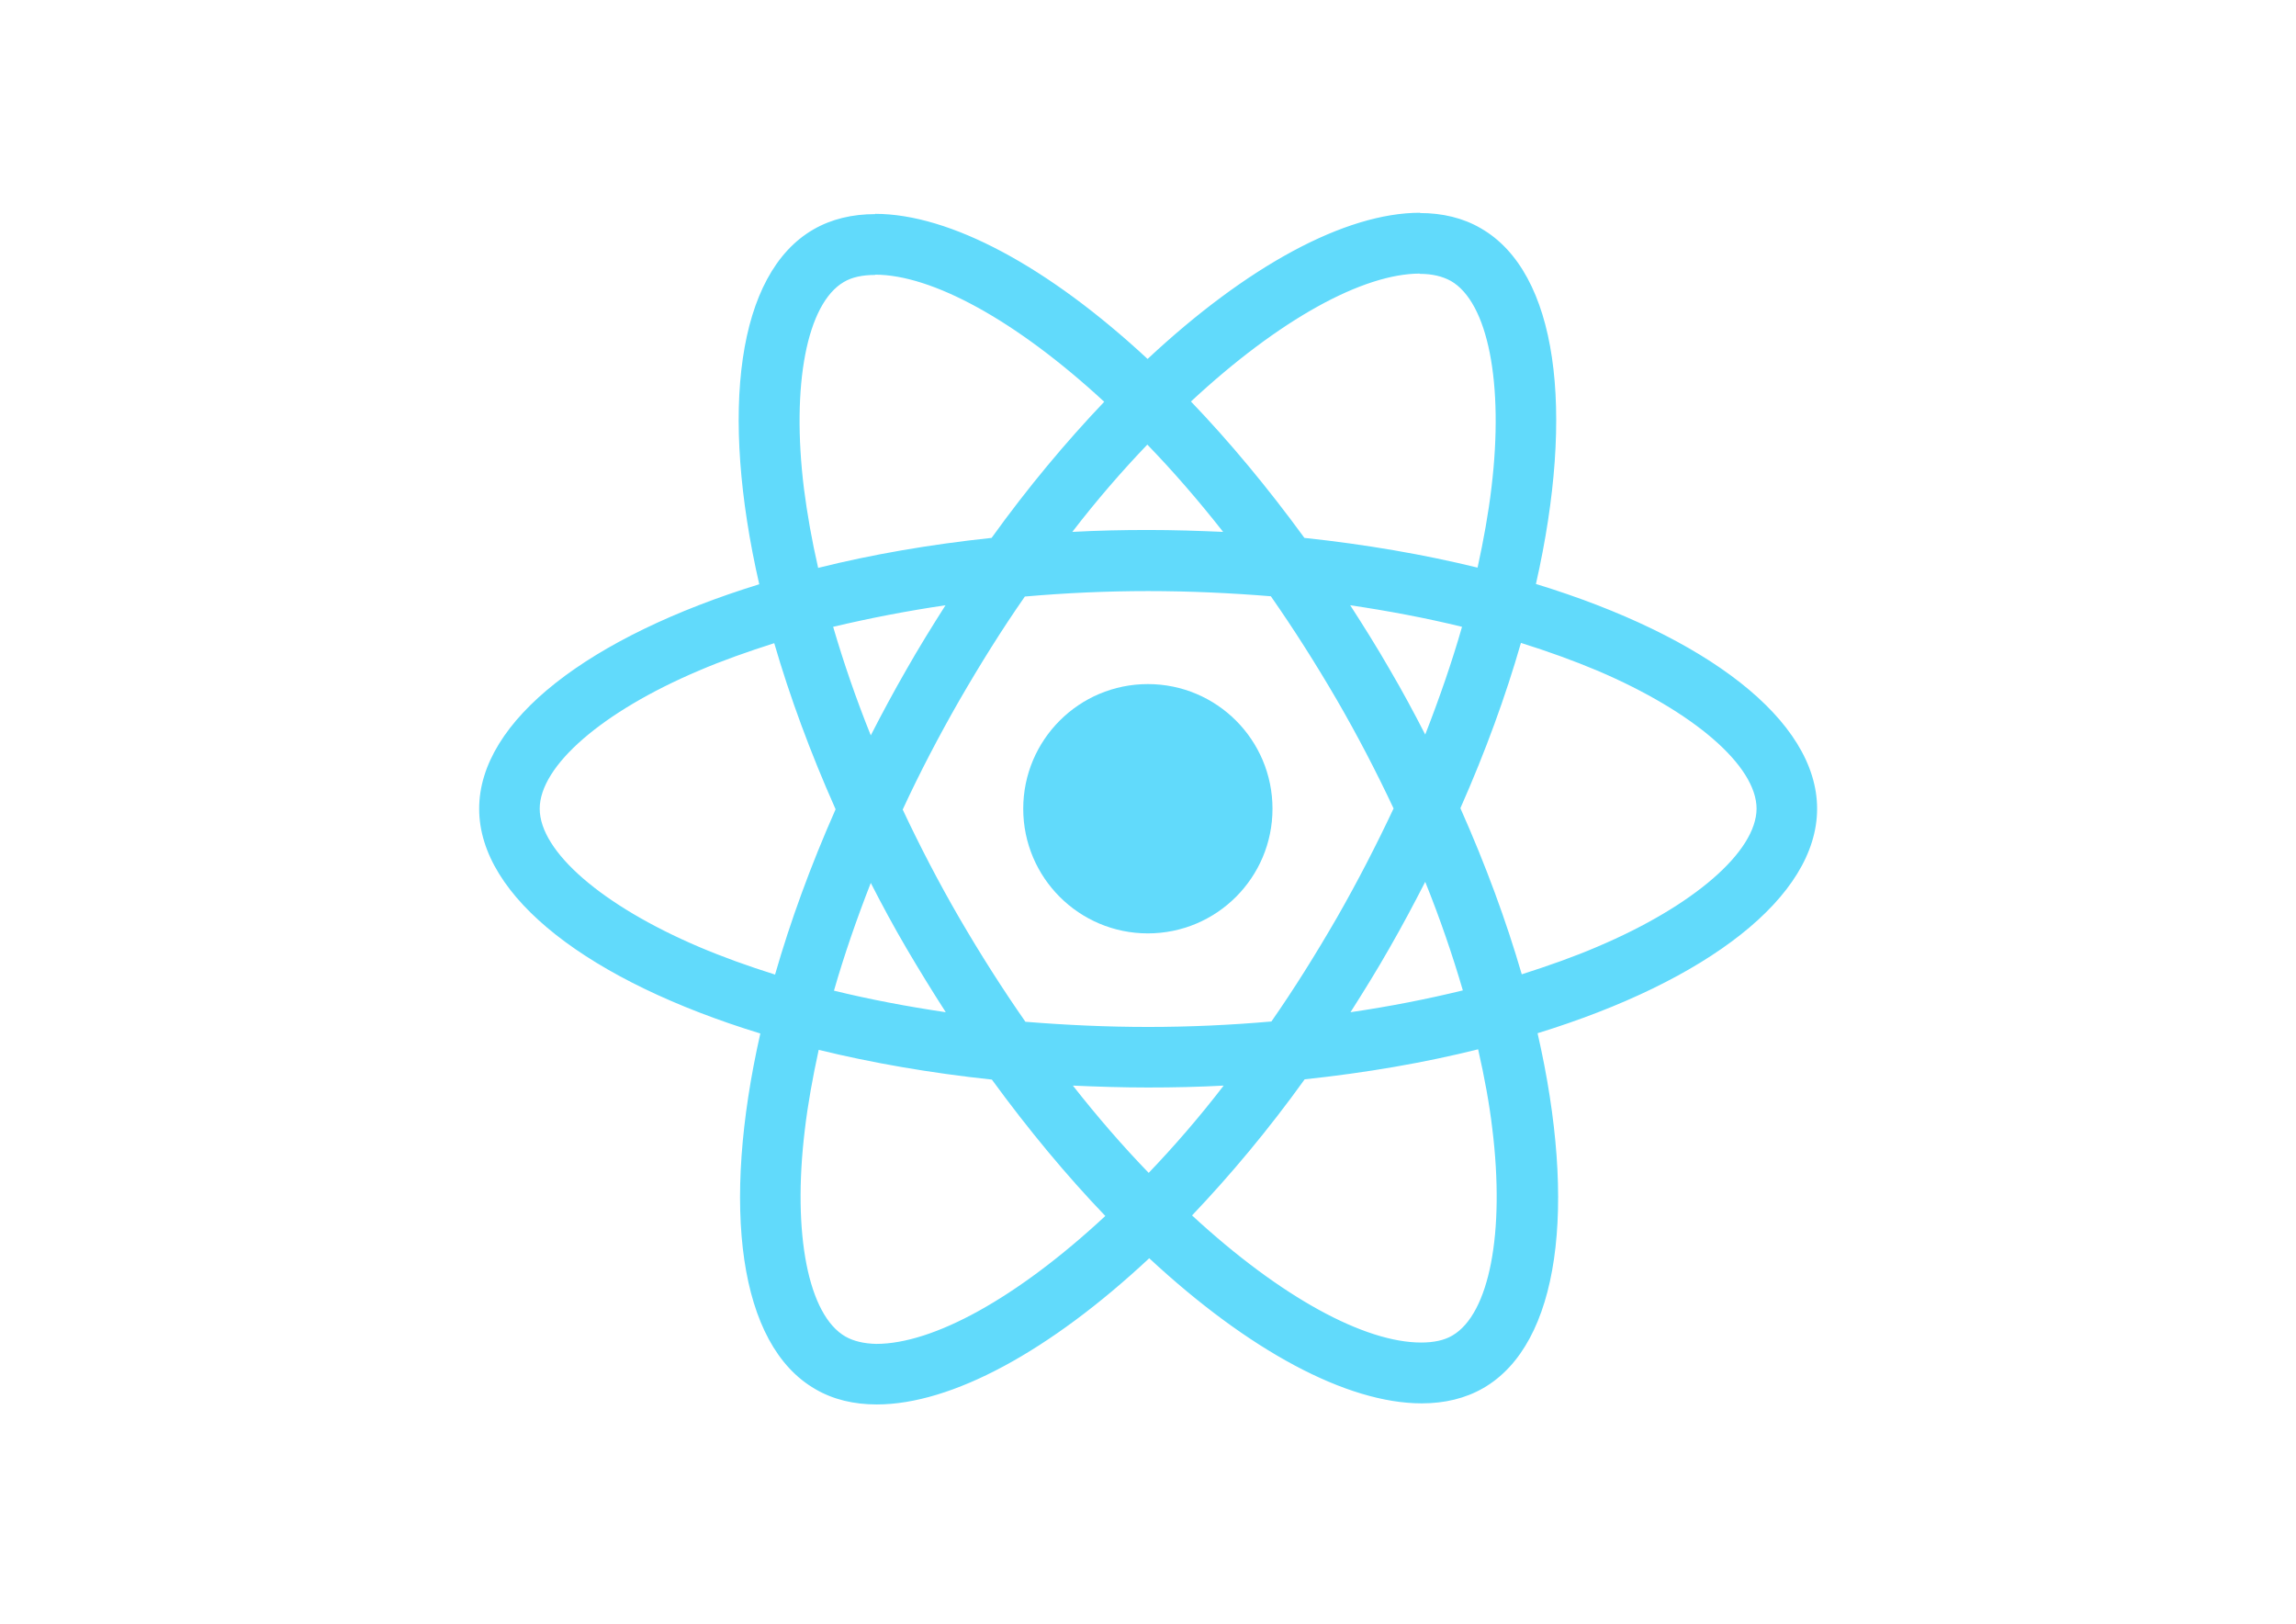
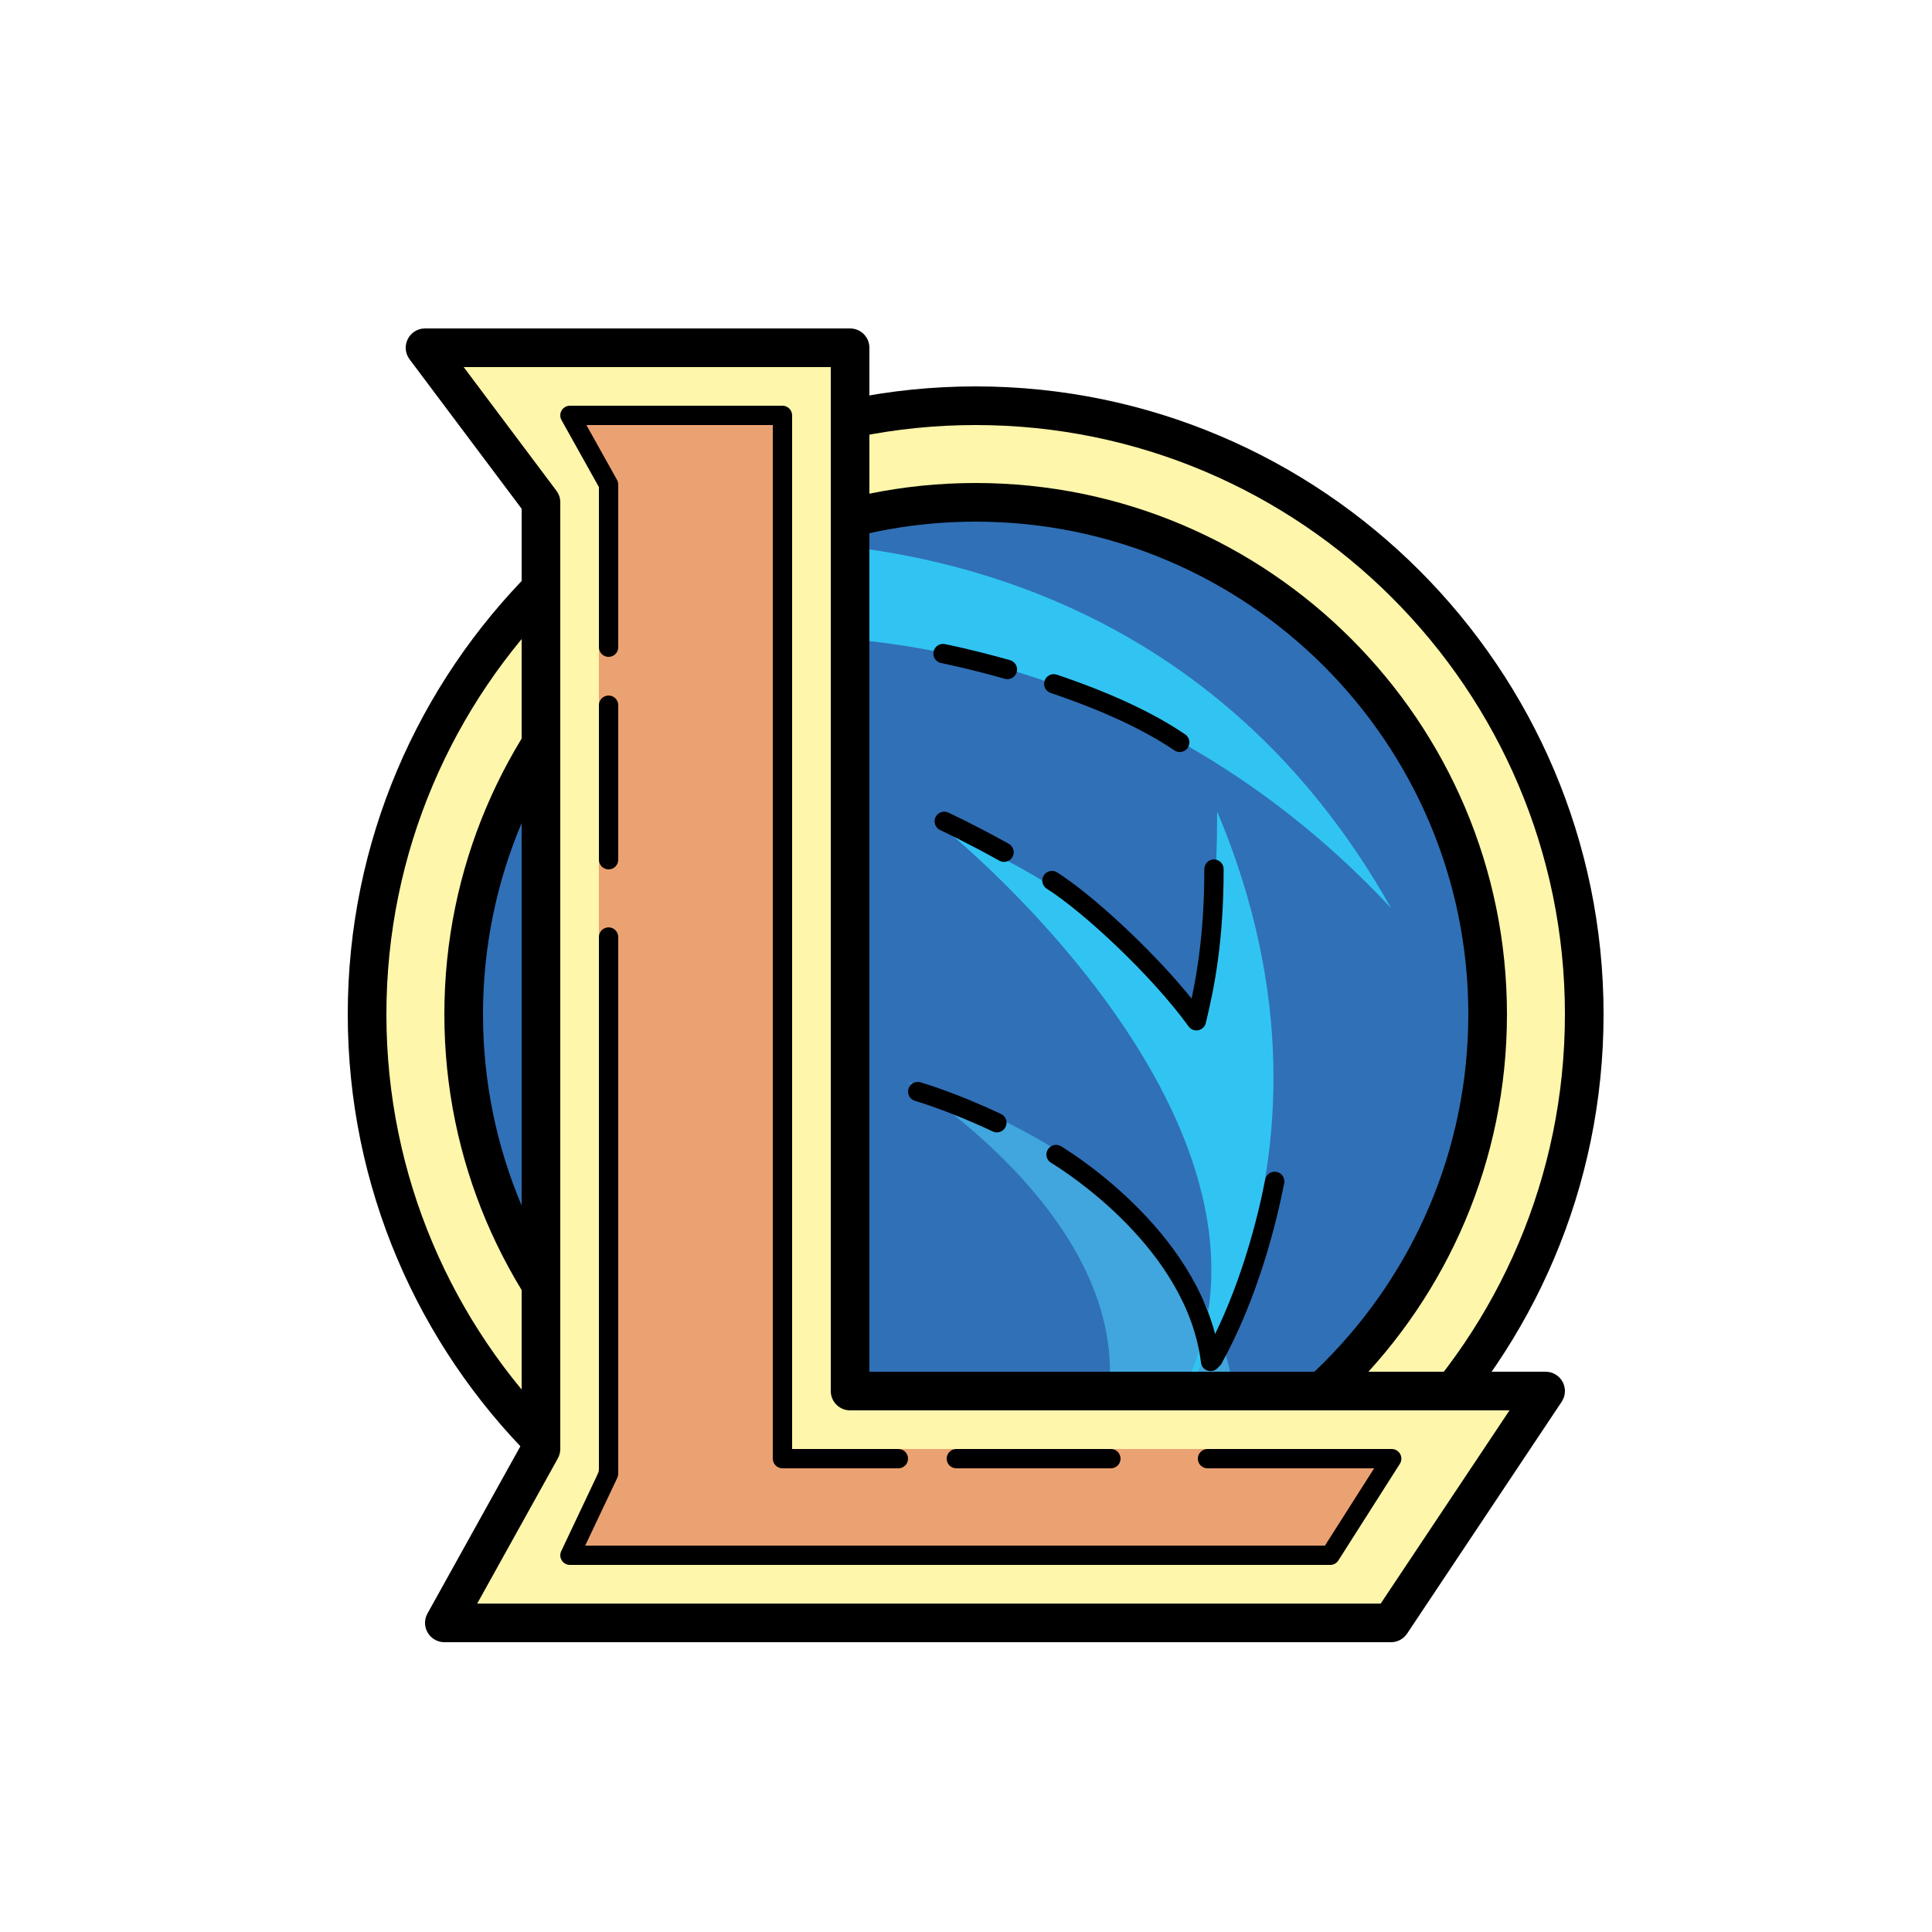
- <svg xmlns="http://www.w3.org/2000/svg" viewBox="0 0 841.9 595.3">
-   <g fill="#61DAFB">
-     <path d="M666.3 296.5c0-32.5-40.7-63.3-103.1-82.4 14.4-63.6 8-114.2-20.2-130.4-6.5-3.8-14.1-5.6-22.4-5.6v22.3c4.6 0 8.3.9 11.4 2.6 13.6 7.8 19.5 37.5 14.9 75.7-1.1 9.4-2.9 19.3-5.1 29.4-19.6-4.8-41-8.5-63.5-10.9-13.5-18.5-27.5-35.3-41.6-50 32.6-30.3 63.2-46.9 84-46.9V78c-27.5 0-63.5 19.6-99.9 53.6-36.4-33.8-72.4-53.2-99.9-53.2v22.3c20.7 0 51.4 16.5 84 46.6-14 14.7-28 31.4-41.3 49.9-22.6 2.4-44 6.1-63.6 11-2.3-10-4-19.7-5.2-29-4.7-38.2 1.1-67.9 14.6-75.8 3-1.8 6.9-2.6 11.5-2.6V78.5c-8.4 0-16 1.8-22.6 5.6-28.1 16.2-34.4 66.7-19.9 130.1-62.2 19.2-102.7 49.9-102.7 82.3 0 32.5 40.7 63.3 103.1 82.4-14.4 63.6-8 114.2 20.2 130.4 6.5 3.8 14.1 5.6 22.5 5.6 27.5 0 63.5-19.6 99.9-53.6 36.4 33.8 72.4 53.2 99.9 53.2 8.4 0 16-1.8 22.6-5.6 28.1-16.2 34.4-66.7 19.9-130.1 62-19.1 102.5-49.9 102.5-82.3zm-130.2-66.7c-3.7 12.9-8.3 26.2-13.5 39.5-4.1-8-8.4-16-13.1-24-4.6-8-9.5-15.8-14.4-23.4 14.2 2.1 27.9 4.7 41 7.9zm-45.8 106.5c-7.8 13.5-15.8 26.3-24.1 38.2-14.9 1.3-30 2-45.2 2-15.1 0-30.2-.7-45-1.9-8.3-11.9-16.4-24.6-24.2-38-7.6-13.1-14.5-26.4-20.8-39.8 6.2-13.4 13.2-26.8 20.7-39.9 7.8-13.5 15.8-26.3 24.1-38.2 14.9-1.3 30-2 45.2-2 15.1 0 30.2.7 45 1.9 8.3 11.9 16.4 24.6 24.2 38 7.6 13.1 14.5 26.4 20.8 39.8-6.3 13.4-13.2 26.8-20.7 39.9zm32.3-13c5.4 13.4 10 26.8 13.8 39.8-13.1 3.2-26.9 5.9-41.2 8 4.9-7.7 9.8-15.6 14.4-23.7 4.6-8 8.9-16.1 13-24.1zM421.2 430c-9.3-9.6-18.6-20.3-27.8-32 9 .4 18.2.7 27.5.7 9.4 0 18.7-.2 27.8-.7-9 11.7-18.3 22.4-27.5 32zm-74.4-58.9c-14.2-2.1-27.9-4.7-41-7.9 3.7-12.9 8.3-26.2 13.5-39.5 4.1 8 8.4 16 13.1 24 4.7 8 9.5 15.8 14.4 23.4zM420.7 163c9.3 9.6 18.6 20.3 27.8 32-9-.4-18.2-.7-27.5-.7-9.4 0-18.7.2-27.8.7 9-11.7 18.3-22.4 27.5-32zm-74 58.9c-4.9 7.7-9.8 15.6-14.4 23.7-4.6 8-8.9 16-13 24-5.4-13.4-10-26.8-13.8-39.8 13.1-3.1 26.9-5.8 41.2-7.9zm-90.5 125.2c-35.4-15.1-58.3-34.9-58.3-50.6 0-15.7 22.9-35.6 58.3-50.6 8.6-3.7 18-7 27.7-10.1 5.7 19.6 13.2 40 22.5 60.9-9.2 20.8-16.6 41.1-22.2 60.6-9.9-3.1-19.3-6.5-28-10.2zM310 490c-13.6-7.8-19.5-37.5-14.9-75.7 1.1-9.4 2.9-19.3 5.1-29.4 19.6 4.8 41 8.5 63.5 10.9 13.5 18.5 27.5 35.3 41.6 50-32.6 30.3-63.2 46.9-84 46.9-4.5-.1-8.3-1-11.3-2.7zm237.2-76.2c4.7 38.2-1.1 67.9-14.6 75.8-3 1.8-6.9 2.6-11.5 2.6-20.7 0-51.4-16.5-84-46.6 14-14.7 28-31.4 41.3-49.9 22.6-2.4 44-6.1 63.6-11 2.3 10.1 4.1 19.8 5.2 29.1zm38.5-66.7c-8.6 3.7-18 7-27.7 10.1-5.7-19.6-13.2-40-22.5-60.9 9.2-20.8 16.6-41.1 22.2-60.6 9.9 3.1 19.3 6.5 28.1 10.2 35.4 15.1 58.3 34.9 58.3 50.6-.1 15.7-23 35.6-58.4 50.6zM320.8 78.4z" />
-     <circle cx="420.9" cy="296.5" r="45.7" />
-     <path d="M520.5 78.1z" />
+ <svg xmlns="http://www.w3.org/2000/svg" viewBox="0 0 100 100" width="100px" height="100px">
+   <circle cx="50.5" cy="52.5" r="31.5" fill="#fef6aa" />
+   <path d="M50.5,85C32.58,85,18,70.42,18,52.5S32.58,20,50.5,20C68.421,20,83,34.58,83,52.5S68.421,85,50.5,85z M50.5,22 C33.682,22,20,35.682,20,52.5S33.682,83,50.5,83C67.317,83,81,69.318,81,52.5S67.317,22,50.5,22z" />
+   <path fill="#3a83c1" d="M27.679,39.032C25.345,42.98,24,47.582,24,52.5C24,67.136,35.864,79,50.5,79 c5.016,0,9.705-1.394,13.704-3.815C59.957,49.542,40.8,41.503,27.679,39.032z" />
+   <circle cx="50.5" cy="52.5" r="26.5" fill="#3070b7" />
+   <path d="M50.5,80C35.336,80,23,67.664,23,52.5S35.336,25,50.5,25C65.663,25,78,37.336,78,52.5S65.663,80,50.5,80z M50.5,27 C36.439,27,25,38.439,25,52.5S36.439,78,50.5,78S76,66.561,76,52.5S64.561,27,50.5,27z" />
+   <path fill="#40a6dd" d="M47,56c0,0,13,8,10,18h7C64,74,65,62,47,56z" />
+   <path fill="#31c4f3" d="M49,43c0,0,21,17,11,31c0,0,11-13,3-32c0,7-1,11-1,11S60,48,49,43z" />
+   <path fill="#31c4f3" d="M41,33c0,0,17-1,31,14c-9-16-24-19-33-19C40,30,41,33,41,33z" />
+   <polygon fill="#fef6aa" points="44,72 44,18 22,18 28,26 28,75 23,84 72,84 80,72" />
+   <path d="M72,85H23c-0.354,0-0.682-0.188-0.862-0.493c-0.18-0.306-0.185-0.683-0.012-0.993L27,74.741V26.333L21.2,18.6 c-0.228-0.303-0.264-0.708-0.095-1.047S21.621,17,22,17h22c0.552,0,1,0.448,1,1v53h35c0.369,0,0.708,0.203,0.882,0.528 s0.155,0.72-0.05,1.026l-8,12C72.646,84.833,72.334,85,72,85z M24.7,83h46.765l6.667-10H44c-0.552,0-1-0.448-1-1V19H24l4.8,6.4 c0.13,0.173,0.2,0.384,0.2,0.6v49c0,0.17-0.043,0.337-0.126,0.486L24.7,83z" />
+   <polygon fill="#eba272" points="40,75 40,21.532 29.372,21.532 31,24.583 31,76 30,80 69,80 72.027,75" />
+   <path d="M31.5,45c-0.276,0-0.5-0.224-0.5-0.5v-8c0-0.276,0.224-0.5,0.5-0.5s0.5,0.224,0.5,0.5v8C32,44.776,31.776,45,31.5,45z" />
+   <path d="M46.5,76h-6c-0.276,0-0.5-0.224-0.5-0.5V22h-9.648l1.585,2.839C31.978,24.913,32,24.997,32,25.083V33.5 c0,0.276-0.224,0.5-0.5,0.5S31,33.776,31,33.5v-8.288l-1.937-3.469c-0.086-0.155-0.084-0.344,0.005-0.497 C29.159,21.094,29.323,21,29.5,21h11c0.276,0,0.5,0.224,0.5,0.5V75h5.5c0.276,0,0.5,0.224,0.5,0.5S46.776,76,46.5,76z" />
+   <path d="M57.5,76h-8c-0.276,0-0.5-0.224-0.5-0.5s0.224-0.5,0.5-0.5h8c0.276,0,0.5,0.224,0.5,0.5S57.776,76,57.5,76z" />
+   <path d="M68.854,81H29.5c-0.171,0-0.331-0.088-0.422-0.232c-0.092-0.145-0.103-0.327-0.029-0.481L31,76.165V48.5 c0-0.276,0.224-0.5,0.5-0.5s0.5,0.224,0.5,0.5v27.777c0,0.074-0.017,0.147-0.048,0.214L30.29,80h38.289l2.545-4H62.5 c-0.276,0-0.5-0.224-0.5-0.5s0.224-0.5,0.5-0.5h9.535c0.183,0,0.351,0.1,0.438,0.259c0.088,0.16,0.081,0.355-0.017,0.509l-3.182,5 C69.184,80.913,69.024,81,68.854,81z" />
+   <path d="M62.787,70.84c-0.082,0-0.165-0.02-0.242-0.063c-0.241-0.134-0.329-0.438-0.195-0.68c1.838-3.322,2.755-7.093,3.139-9.045 c0.052-0.272,0.313-0.449,0.587-0.395c0.271,0.053,0.447,0.316,0.394,0.587c-0.394,2.01-1.34,5.896-3.244,9.337 C63.134,70.747,62.963,70.84,62.787,70.84z" />
+   <path d="M61.063,38.925c-0.098,0-0.195-0.028-0.281-0.087c-1.568-1.067-3.722-2.067-6.4-2.97c-0.262-0.088-0.402-0.372-0.313-0.633 c0.088-0.262,0.369-0.402,0.634-0.314c2.765,0.932,4.999,1.972,6.643,3.091c0.229,0.155,0.287,0.466,0.132,0.694 C61.38,38.849,61.223,38.925,61.063,38.925z" />
+   <path d="M52.144,35.153c-0.045,0-0.091-0.006-0.136-0.019c-1.9-0.537-3.283-0.812-3.296-0.814 c-0.271-0.054-0.447-0.317-0.393-0.588c0.053-0.271,0.319-0.446,0.587-0.394c0.058,0.012,1.432,0.285,3.374,0.833 c0.266,0.075,0.421,0.352,0.346,0.617C52.563,35.009,52.362,35.153,52.144,35.153z" />
+   <path d="M62.658,70.968c-0.248,0-0.464-0.186-0.495-0.438c-0.73-5.912-7.044-9.909-7.762-10.345 c-0.236-0.144-0.311-0.451-0.167-0.687c0.144-0.236,0.451-0.31,0.687-0.167c0.76,0.462,7.446,4.699,8.234,11.077 c0.034,0.274-0.161,0.524-0.435,0.558C62.699,70.967,62.679,70.968,62.658,70.968z" />
+   <path d="M51.598,58.612c-0.072,0-0.145-0.015-0.214-0.048c-2.292-1.083-4.004-1.579-4.021-1.583 c-0.265-0.076-0.419-0.353-0.343-0.619c0.075-0.265,0.351-0.418,0.618-0.343c0.073,0.021,1.803,0.521,4.174,1.641 c0.249,0.118,0.356,0.416,0.238,0.666C51.965,58.506,51.785,58.612,51.598,58.612z" />
+   <path d="M61.926,53.335c-0.158,0-0.311-0.076-0.405-0.207c-1.894-2.622-5.438-5.925-7.341-7.128 c-0.233-0.147-0.303-0.457-0.155-0.69c0.148-0.234,0.459-0.301,0.69-0.156c1.776,1.123,4.92,3.996,6.962,6.533 c0.354-1.66,0.658-3.76,0.658-6.703c0-0.276,0.224-0.5,0.5-0.5s0.5,0.224,0.5,0.5c0,3.692-0.467,6.101-0.924,7.97 c-0.046,0.189-0.198,0.334-0.39,0.372C61.989,53.332,61.958,53.335,61.926,53.335z" />
+   <g>
+     <path d="M51.97,44.611c-0.083,0-0.166-0.02-0.243-0.063c-1.732-0.963-3.051-1.578-3.064-1.583c-0.25-0.116-0.359-0.414-0.243-0.664 c0.116-0.25,0.412-0.36,0.664-0.243c0.055,0.025,1.363,0.634,3.13,1.617c0.241,0.134,0.328,0.438,0.193,0.68 C52.315,44.518,52.145,44.611,51.97,44.611z" />
  </g>
</svg>
